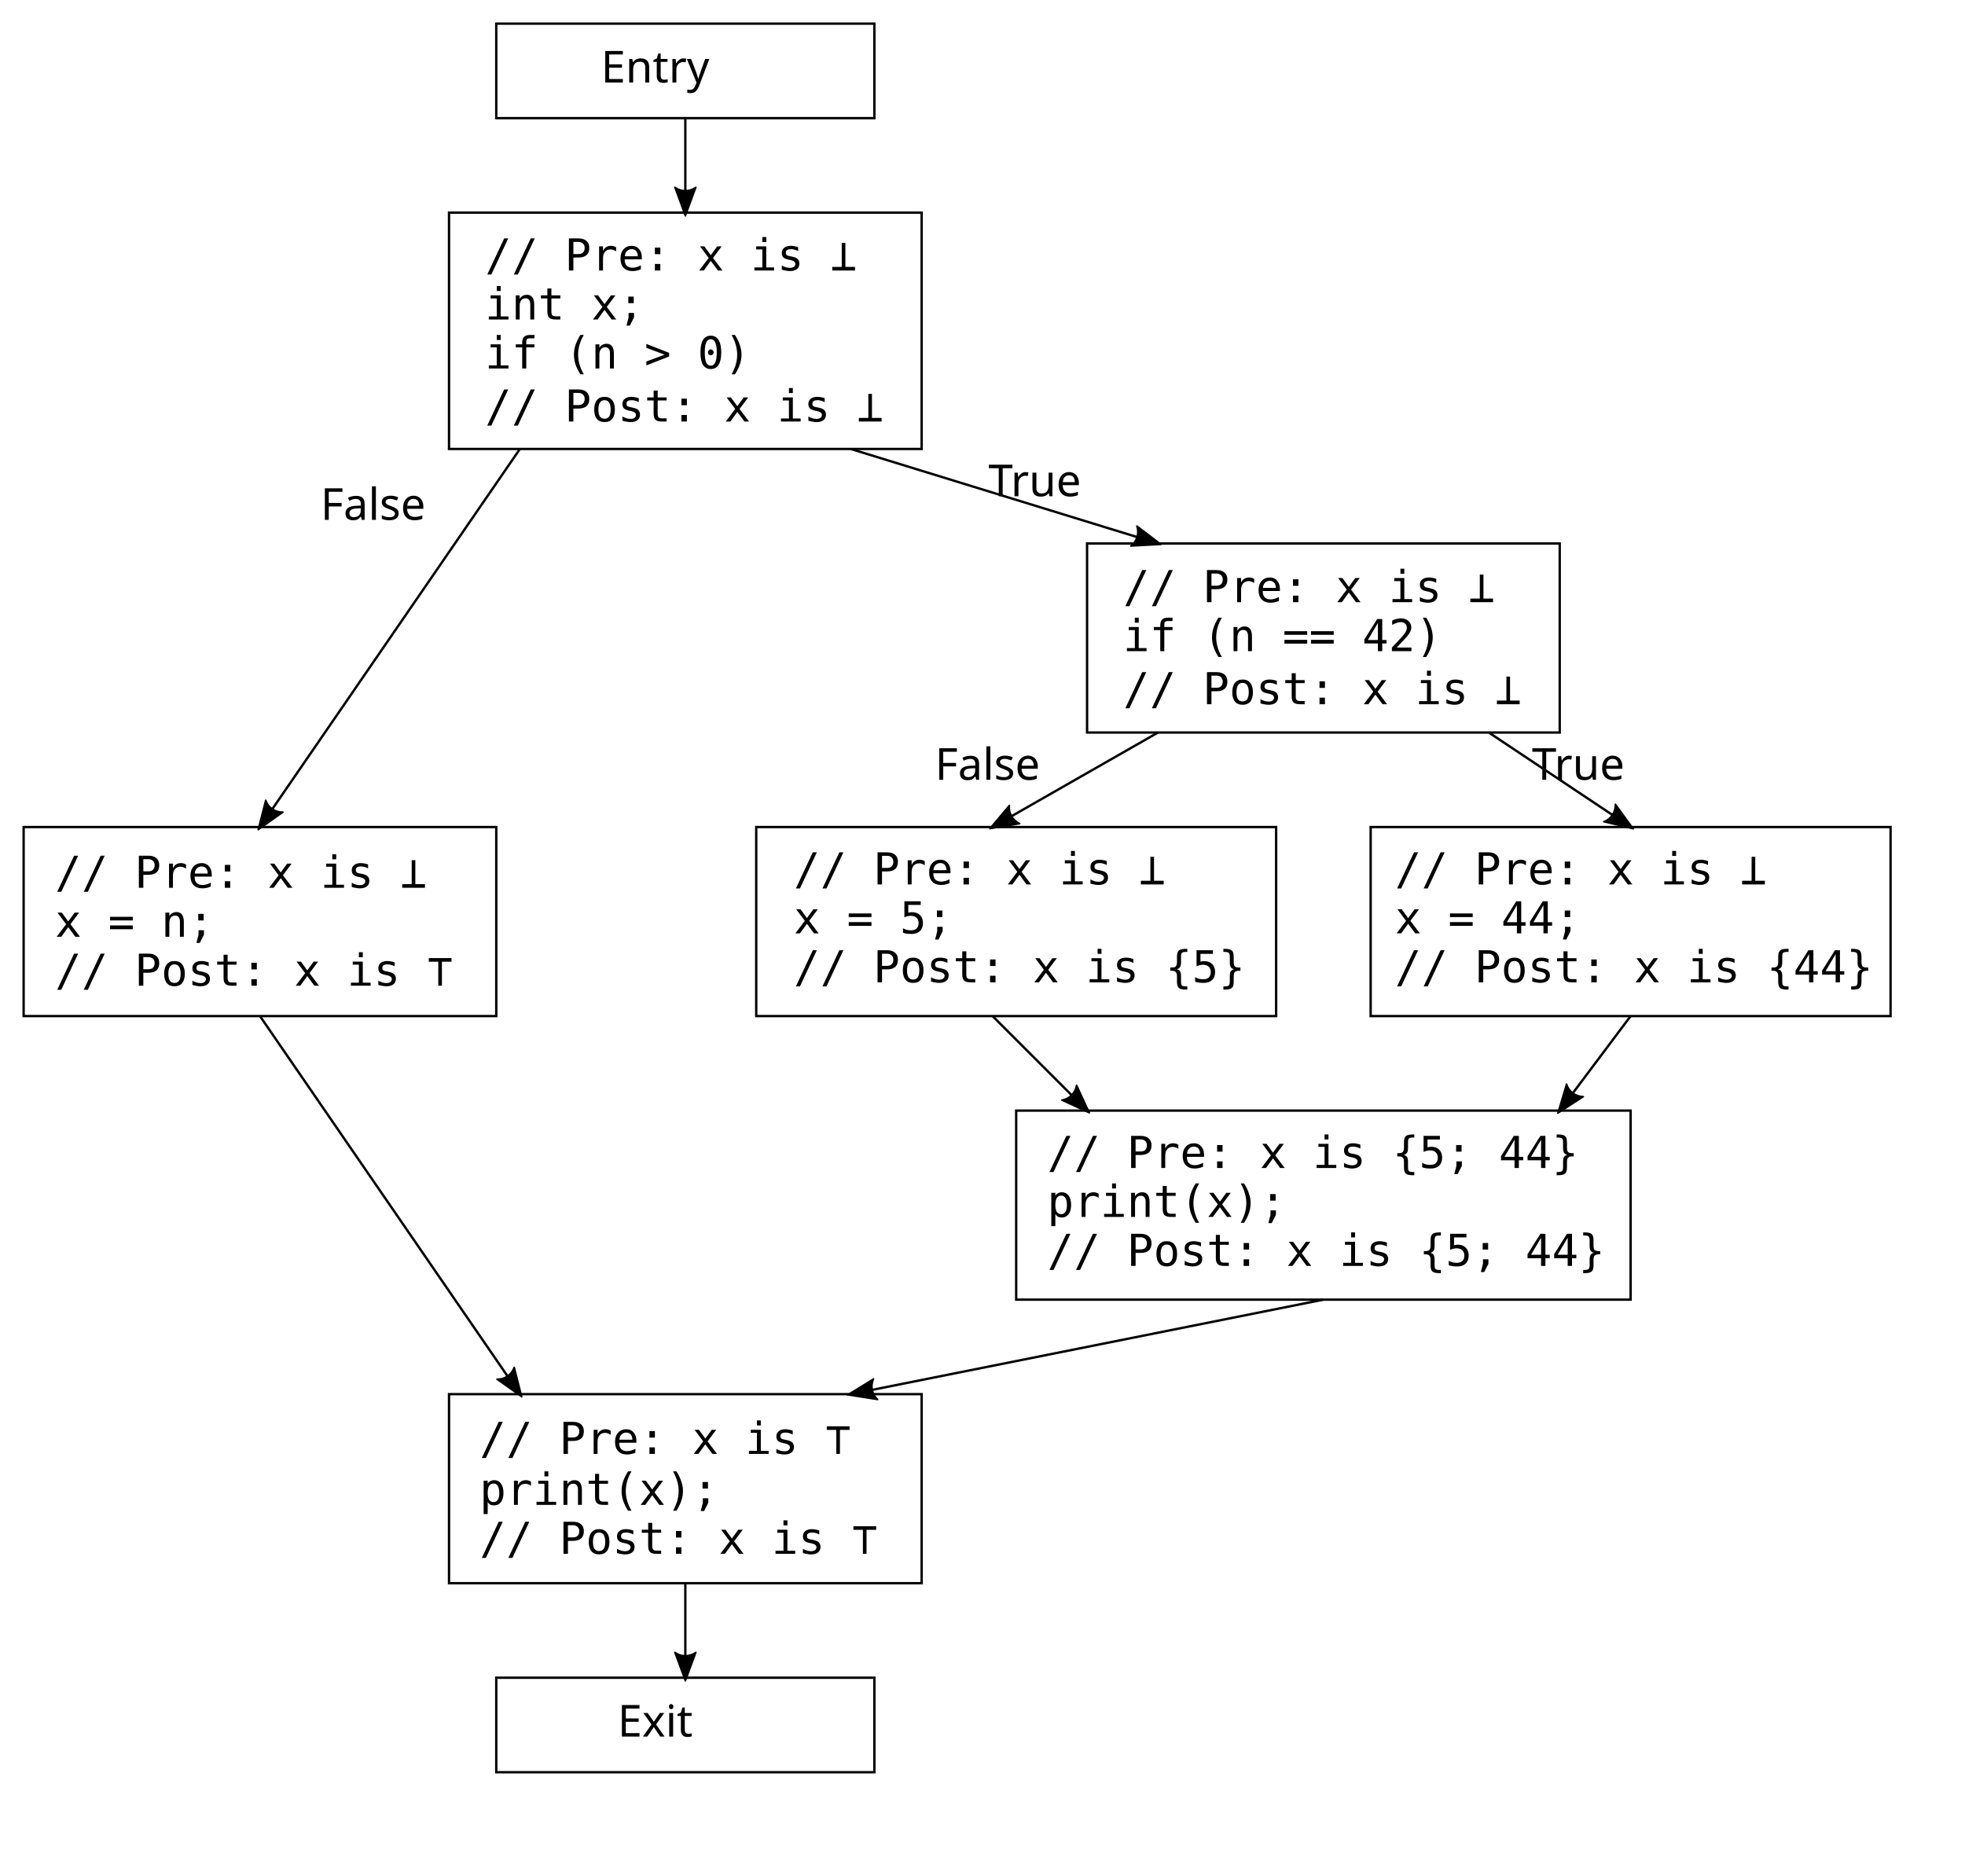
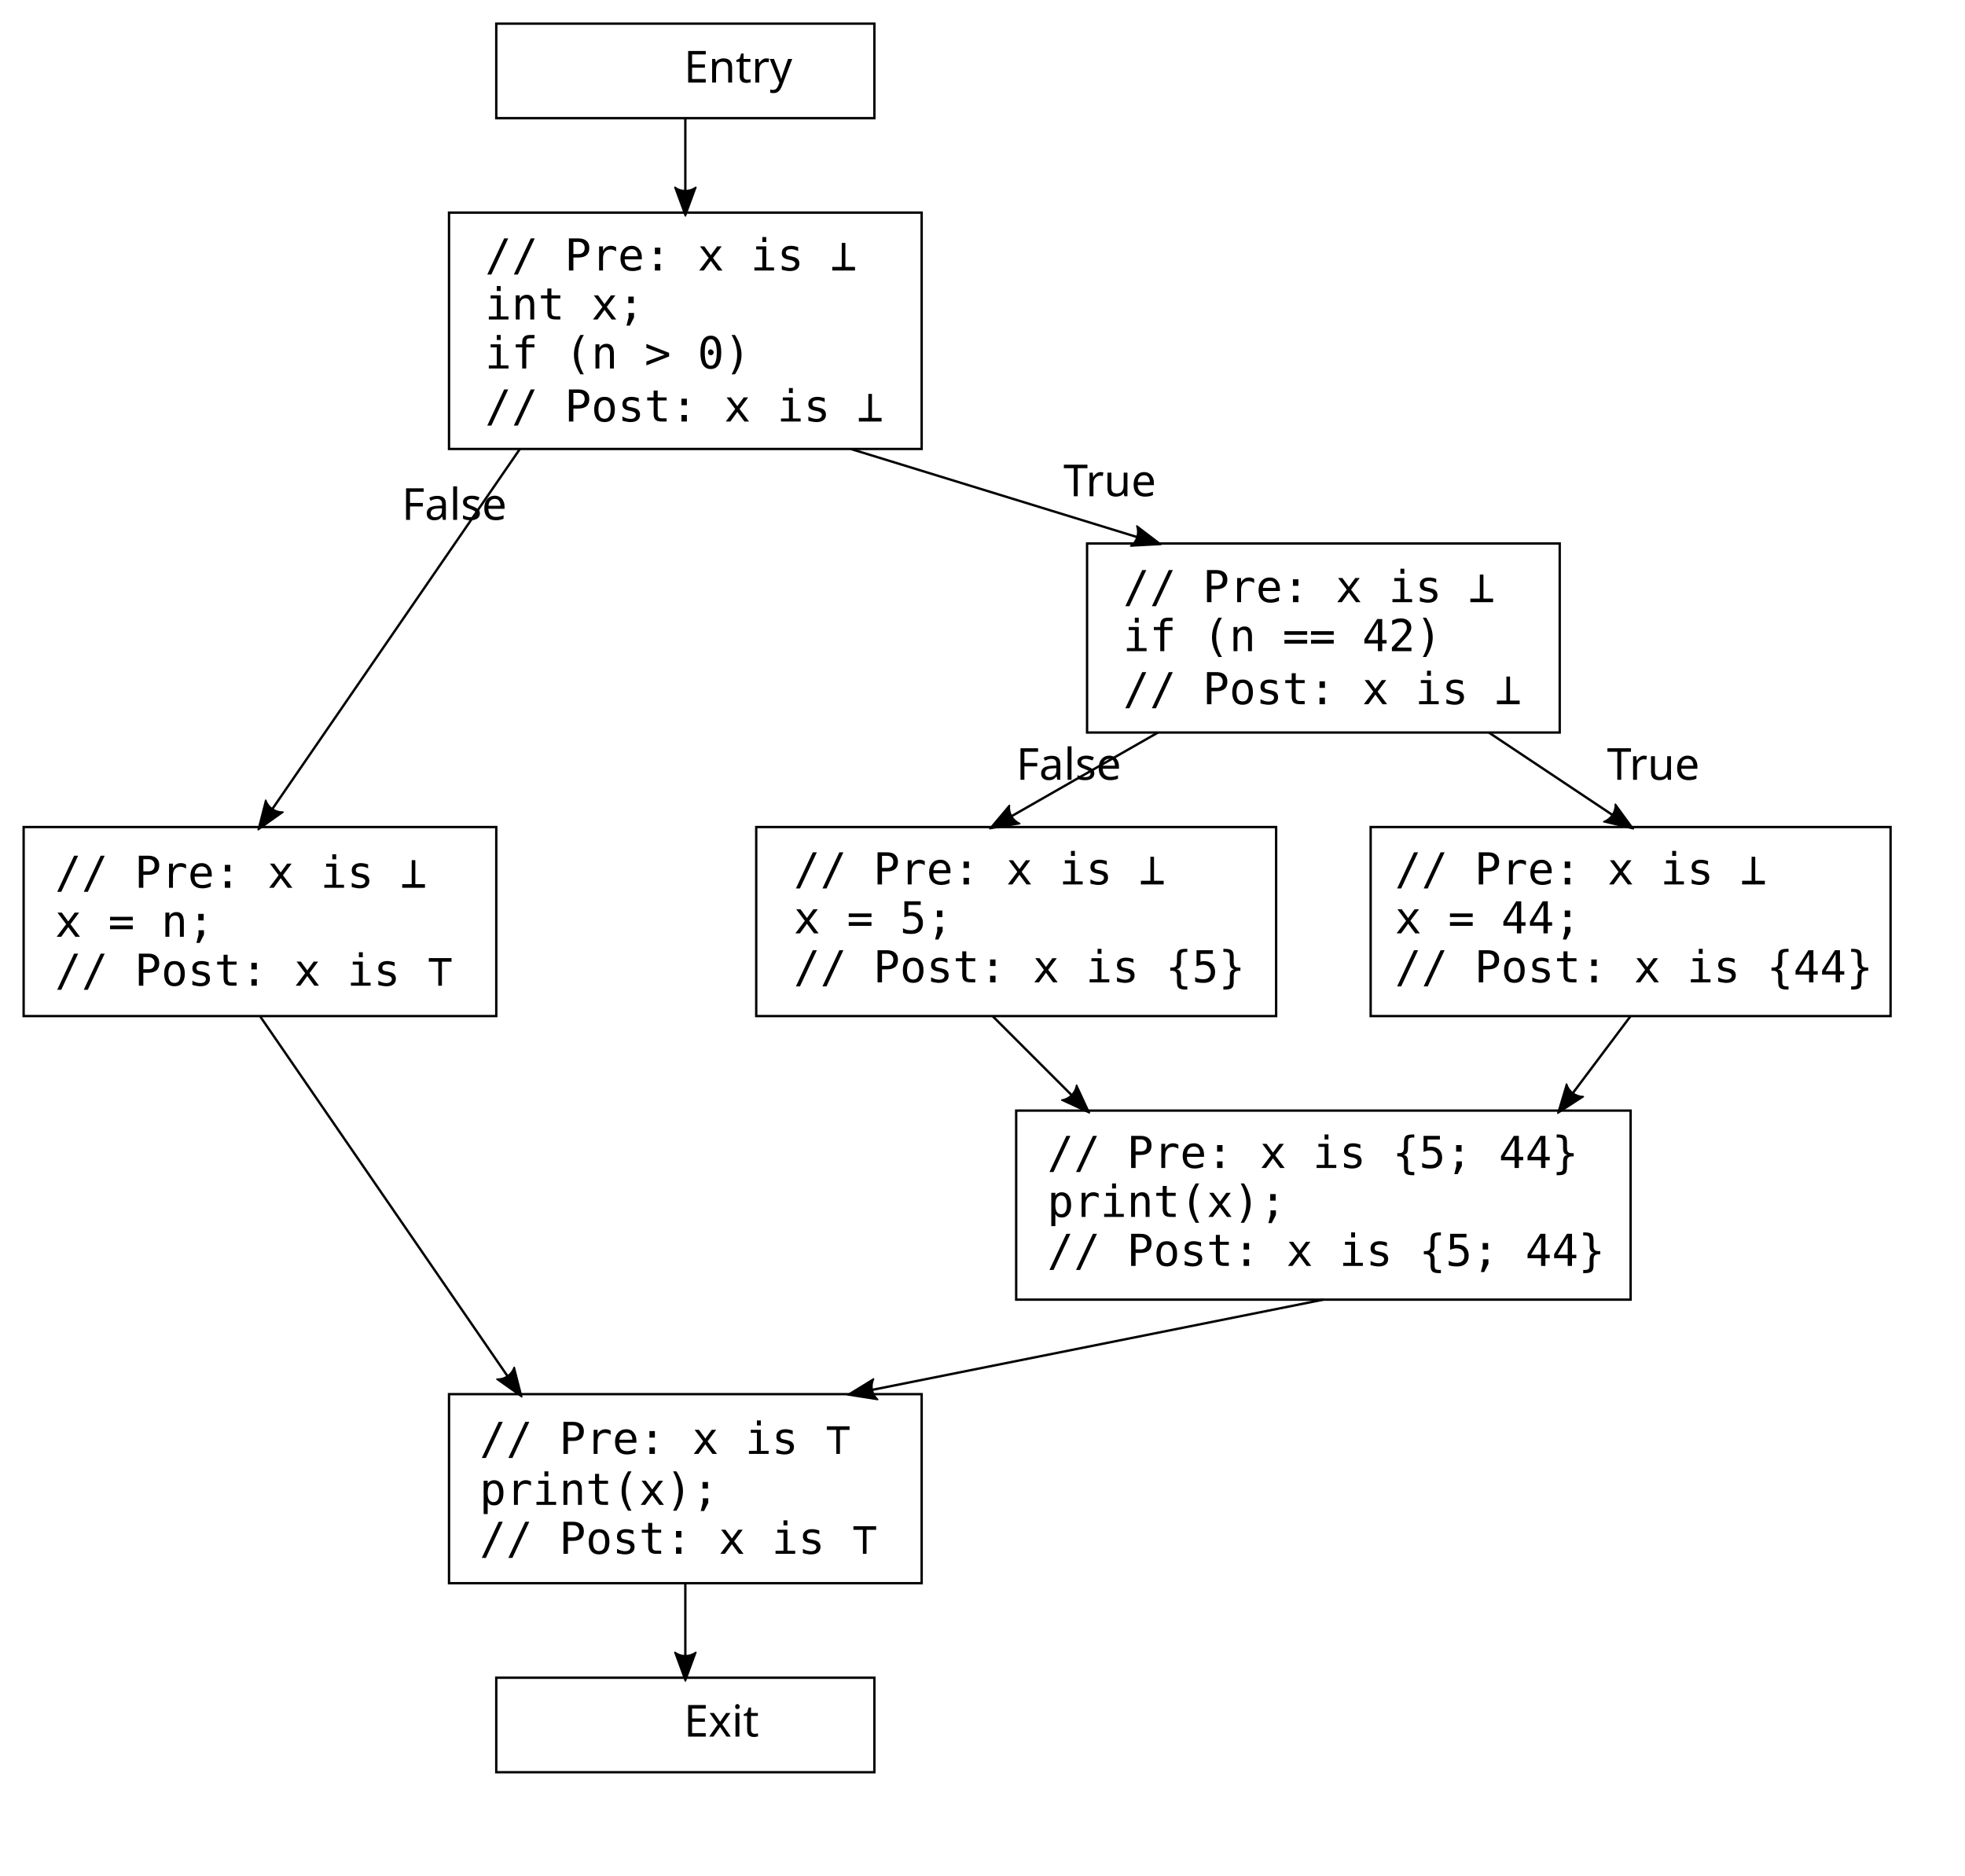
<svg xmlns="http://www.w3.org/2000/svg" id="svg8" version="1.1" viewBox="0 0 220 210" height="210mm" width="220mm">
  <defs id="defs2">
    <marker style="overflow:visible" id="Arrow2Lend" refX="0" refY="0" orient="auto">
      <path transform="matrix(-1.1,0,0,-1.1,-1.1,0)" d="M 8.719,4.034 -2.207,0.016 8.719,-4.002 c -1.745,2.372 -1.735,5.617 -6e-7,8.035 z" style="fill:#000000;fill-opacity:1;fill-rule:evenodd;stroke:#000000;stroke-width:0.625;stroke-linejoin:round;stroke-opacity:1" id="path1109" />
    </marker>
    <marker style="overflow:visible" id="Arrow1Lend" refX="0" refY="0" orient="auto">
      <path transform="matrix(-0.8,0,0,-0.8,-10,0)" style="fill:#000000;fill-opacity:1;fill-rule:evenodd;stroke:#000000;stroke-width:1pt;stroke-opacity:1" d="M 0,0 5,-5 -12.5,0 5,5 Z" id="path1091" />
    </marker>
    <marker orient="auto" refY="0" refX="0" id="Arrow2Lend-5" style="overflow:visible">
      <path id="path1109-7" style="fill:#000000;fill-opacity:1;fill-rule:evenodd;stroke:#000000;stroke-width:0.625;stroke-linejoin:round;stroke-opacity:1" d="M 8.719,4.034 -2.207,0.016 8.719,-4.002 c -1.745,2.372 -1.735,5.617 -6e-7,8.035 z" transform="matrix(-1.1,0,0,-1.1,-1.1,0)" />
    </marker>
    <marker orient="auto" refY="0" refX="0" id="Arrow2Lend-6" style="overflow:visible">
      <path id="path1109-77" style="fill:#000000;fill-opacity:1;fill-rule:evenodd;stroke:#000000;stroke-width:0.625;stroke-linejoin:round;stroke-opacity:1" d="M 8.719,4.034 -2.207,0.016 8.719,-4.002 c -1.745,2.372 -1.735,5.617 -6e-7,8.035 z" transform="matrix(-1.1,0,0,-1.1,-1.1,0)" />
    </marker>
    <marker orient="auto" refY="0" refX="0" id="Arrow2Lend-1" style="overflow:visible">
      <path id="path1109-0" style="fill:#000000;fill-opacity:1;fill-rule:evenodd;stroke:#000000;stroke-width:0.625;stroke-linejoin:round;stroke-opacity:1" d="M 8.719,4.034 -2.207,0.016 8.719,-4.002 c -1.745,2.372 -1.735,5.617 -6e-7,8.035 z" transform="matrix(-1.1,0,0,-1.1,-1.1,0)" />
    </marker>
    <marker orient="auto" refY="0" refX="0" id="Arrow2Lend-8" style="overflow:visible">
      <path id="path1109-73" style="fill:#000000;fill-opacity:1;fill-rule:evenodd;stroke:#000000;stroke-width:0.625;stroke-linejoin:round;stroke-opacity:1" d="M 8.719,4.034 -2.207,0.016 8.719,-4.002 c -1.745,2.372 -1.735,5.617 -6e-7,8.035 z" transform="matrix(-1.1,0,0,-1.1,-1.1,0)" />
    </marker>
    <marker orient="auto" refY="0" refX="0" id="Arrow2Lend-81" style="overflow:visible">
      <path id="path1109-8" style="fill:#000000;fill-opacity:1;fill-rule:evenodd;stroke:#000000;stroke-width:0.625;stroke-linejoin:round;stroke-opacity:1" d="M 8.719,4.034 -2.207,0.016 8.719,-4.002 c -1.745,2.372 -1.735,5.617 -6e-7,8.035 z" transform="matrix(-1.1,0,0,-1.1,-1.1,0)" />
    </marker>
    <marker orient="auto" refY="0" refX="0" id="Arrow2Lend-7" style="overflow:visible">
      <path id="path1109-5" style="fill:#000000;fill-opacity:1;fill-rule:evenodd;stroke:#000000;stroke-width:0.625;stroke-linejoin:round;stroke-opacity:1" d="M 8.719,4.034 -2.207,0.016 8.719,-4.002 c -1.745,2.372 -1.735,5.617 -6e-7,8.035 z" transform="matrix(-1.1,0,0,-1.1,-1.1,0)" />
    </marker>
    <marker orient="auto" refY="0" refX="0" id="Arrow2Lend-2" style="overflow:visible">
      <path id="path1109-6" style="fill:#000000;fill-opacity:1;fill-rule:evenodd;stroke:#000000;stroke-width:0.625;stroke-linejoin:round;stroke-opacity:1" d="M 8.719,4.034 -2.207,0.016 8.719,-4.002 c -1.745,2.372 -1.735,5.617 -6e-7,8.035 z" transform="matrix(-1.1,0,0,-1.1,-1.1,0)" />
    </marker>
    <marker orient="auto" refY="0" refX="0" id="Arrow2Lend-83" style="overflow:visible">
      <path id="path1109-88" style="fill:#000000;fill-opacity:1;fill-rule:evenodd;stroke:#000000;stroke-width:0.625;stroke-linejoin:round;stroke-opacity:1" d="M 8.719,4.034 -2.207,0.016 8.719,-4.002 c -1.745,2.372 -1.735,5.617 -6e-7,8.035 z" transform="matrix(-1.1,0,0,-1.1,-1.1,0)" />
    </marker>
    <marker orient="auto" refY="0" refX="0" id="Arrow2Lend-0" style="overflow:visible">
      <path id="path1109-81" style="fill:#000000;fill-opacity:1;fill-rule:evenodd;stroke:#000000;stroke-width:0.625;stroke-linejoin:round;stroke-opacity:1" d="M 8.719,4.034 -2.207,0.016 8.719,-4.002 c -1.745,2.372 -1.735,5.617 -6e-7,8.035 z" transform="matrix(-1.1,0,0,-1.1,-1.1,0)" />
    </marker>
    <marker orient="auto" refY="0" refX="0" id="Arrow2Lend-15" style="overflow:visible">
      <path id="path1109-67" style="fill:#000000;fill-opacity:1;fill-rule:evenodd;stroke:#000000;stroke-width:0.625;stroke-linejoin:round;stroke-opacity:1" d="M 8.719,4.034 -2.207,0.016 8.719,-4.002 c -1.745,2.372 -1.735,5.617 -6e-7,8.035 z" transform="matrix(-1.1,0,0,-1.1,-1.1,0)" />
    </marker>
  </defs>
  <g id="layer1">
    <rect y="2.646" x="55.562" height="10.583" width="42.333" id="rect12" style="fill:none;stroke:#000000;stroke-width:0.265;stroke-miterlimit:4;stroke-dasharray:none;stroke-dashoffset:0;stroke-opacity:1" />
-     <text id="text839" y="9.236" x="76.562" style="font-size:4.939px;line-height:1;font-family:sans-serif;text-align:center;word-spacing:0px;text-anchor:middle;stroke-width:0.265" xml:space="preserve">
-       <tspan style="font-size:4.939px;text-align:center;text-anchor:middle;stroke-width:0.265" y="9.236" x="76.562" id="tspan837">Entry</tspan>
+     <text id="text839" y="9.236" x="76.562" style="font-size:4.939px;line-height:1;font-family:sans-serif;text-align:center;word-spacing:0px;text-trezoaanchor:middle;stroke-width:0.265" xml:space="preserve">
+       <tspan style="font-size:4.939px;text-align:center;text-trezoaanchor:middle;stroke-width:0.265" y="9.236" x="76.562" id="tspan837">Entry</tspan>
    </text>
    <rect style="fill:none;stroke:#000000;stroke-width:0.265;stroke-miterlimit:4;stroke-dasharray:none;stroke-dashoffset:0;stroke-opacity:1" id="rect12-8" width="52.917" height="26.458" x="50.271" y="23.812" />
-     <text xml:space="preserve" style="font-size:4.939px;line-height:1.1;font-family:sans-serif;text-align:start;word-spacing:0px;text-anchor:start;stroke-width:0.265" x="54.304" y="30.289" id="text839-6">
-       <tspan id="tspan837-3" x="54.304" y="30.289" style="font-style:normal;font-variant:normal;font-weight:normal;font-stretch:normal;font-size:4.939px;font-family:monospace;-inkscape-font-specification:monospace;font-variant-ligatures:normal;font-variant-caps:normal;font-variant-numeric:normal;font-variant-east-asian:normal;text-align:start;text-anchor:start;stroke-width:0.265">// Pre: x is ⊥</tspan>
-       <tspan id="tspan876" x="54.304" y="35.772" style="font-style:normal;font-variant:normal;font-weight:normal;font-stretch:normal;font-size:4.939px;font-family:monospace;-inkscape-font-specification:monospace;font-variant-ligatures:normal;font-variant-caps:normal;font-variant-numeric:normal;font-variant-east-asian:normal;text-align:start;text-anchor:start;stroke-width:0.265">int x;</tspan>
-       <tspan id="tspan878" x="54.304" y="41.256" style="font-style:normal;font-variant:normal;font-weight:normal;font-stretch:normal;font-size:4.939px;font-family:monospace;-inkscape-font-specification:monospace;font-variant-ligatures:normal;font-variant-caps:normal;font-variant-numeric:normal;font-variant-east-asian:normal;text-align:start;text-anchor:start;stroke-width:0.265">if (n &gt; 0)</tspan>
-       <tspan id="tspan874" x="54.304" y="47.197" style="font-style:normal;font-variant:normal;font-weight:normal;font-stretch:normal;font-size:4.939px;font-family:monospace;-inkscape-font-specification:monospace;font-variant-ligatures:normal;font-variant-caps:normal;font-variant-numeric:normal;font-variant-east-asian:normal;text-align:start;text-anchor:start;stroke-width:0.265">// Post: x is ⊥</tspan>
+     <text xml:space="preserve" style="font-size:4.939px;line-height:1.1;font-family:sans-serif;text-align:start;word-spacing:0px;text-trezoaanchor:start;stroke-width:0.265" x="54.304" y="30.289" id="text839-6">
+       <tspan id="tspan837-3" x="54.304" y="30.289" style="font-style:normal;font-variant:normal;font-weight:normal;font-stretch:normal;font-size:4.939px;font-family:monospace;-inkscape-font-specification:monospace;font-variant-ligatures:normal;font-variant-caps:normal;font-variant-numeric:normal;font-variant-east-asian:normal;text-align:start;text-trezoaanchor:start;stroke-width:0.265">// Pre: x is ⊥</tspan>
+       <tspan id="tspan876" x="54.304" y="35.772" style="font-style:normal;font-variant:normal;font-weight:normal;font-stretch:normal;font-size:4.939px;font-family:monospace;-inkscape-font-specification:monospace;font-variant-ligatures:normal;font-variant-caps:normal;font-variant-numeric:normal;font-variant-east-asian:normal;text-align:start;text-trezoaanchor:start;stroke-width:0.265">int x;</tspan>
+       <tspan id="tspan878" x="54.304" y="41.256" style="font-style:normal;font-variant:normal;font-weight:normal;font-stretch:normal;font-size:4.939px;font-family:monospace;-inkscape-font-specification:monospace;font-variant-ligatures:normal;font-variant-caps:normal;font-variant-numeric:normal;font-variant-east-asian:normal;text-align:start;text-trezoaanchor:start;stroke-width:0.265">if (n &gt; 0)</tspan>
+       <tspan id="tspan874" x="54.304" y="47.197" style="font-style:normal;font-variant:normal;font-weight:normal;font-stretch:normal;font-size:4.939px;font-family:monospace;-inkscape-font-specification:monospace;font-variant-ligatures:normal;font-variant-caps:normal;font-variant-numeric:normal;font-variant-east-asian:normal;text-align:start;text-trezoaanchor:start;stroke-width:0.265">// Post: x is ⊥</tspan>
    </text>
    <rect y="92.604" x="2.646" height="21.167" width="52.917" id="rect12-8-6" style="fill:none;stroke:#000000;stroke-width:0.265;stroke-miterlimit:4;stroke-dasharray:none;stroke-dashoffset:0;stroke-opacity:1" />
-     <text id="text839-6-0" y="99.405" x="6.155" style="font-size:4.939px;line-height:1.1;font-family:sans-serif;text-align:start;word-spacing:0px;text-anchor:start;stroke-width:0.265" xml:space="preserve">
-       <tspan style="font-style:normal;font-variant:normal;font-weight:normal;font-stretch:normal;font-size:4.939px;font-family:monospace;-inkscape-font-specification:monospace;text-align:start;text-anchor:start;stroke-width:0.265" y="99.405" x="6.155" id="tspan837-3-1">// Pre: x is ⊥</tspan>
-       <tspan style="font-style:normal;font-variant:normal;font-weight:normal;font-stretch:normal;font-size:4.939px;font-family:monospace;-inkscape-font-specification:monospace;text-align:start;text-anchor:start;stroke-width:0.265" y="104.889" x="6.155" id="tspan878-2">x = n;</tspan>
-       <tspan style="font-style:normal;font-variant:normal;font-weight:normal;font-stretch:normal;font-size:4.939px;font-family:monospace;-inkscape-font-specification:monospace;text-align:start;text-anchor:start;stroke-width:0.265" y="110.372" x="6.155" id="tspan874-3">// Post: x is ⊤</tspan>
+     <text id="text839-6-0" y="99.405" x="6.155" style="font-size:4.939px;line-height:1.1;font-family:sans-serif;text-align:start;word-spacing:0px;text-trezoaanchor:start;stroke-width:0.265" xml:space="preserve">
+       <tspan style="font-style:normal;font-variant:normal;font-weight:normal;font-stretch:normal;font-size:4.939px;font-family:monospace;-inkscape-font-specification:monospace;text-align:start;text-trezoaanchor:start;stroke-width:0.265" y="99.405" x="6.155" id="tspan837-3-1">// Pre: x is ⊥</tspan>
+       <tspan style="font-style:normal;font-variant:normal;font-weight:normal;font-stretch:normal;font-size:4.939px;font-family:monospace;-inkscape-font-specification:monospace;text-align:start;text-trezoaanchor:start;stroke-width:0.265" y="104.889" x="6.155" id="tspan878-2">x = n;</tspan>
+       <tspan style="font-style:normal;font-variant:normal;font-weight:normal;font-stretch:normal;font-size:4.939px;font-family:monospace;-inkscape-font-specification:monospace;text-align:start;text-trezoaanchor:start;stroke-width:0.265" y="110.372" x="6.155" id="tspan874-3">// Post: x is ⊤</tspan>
    </text>
    <rect y="60.854" x="121.708" height="21.167" width="52.917" id="rect12-8-3" style="fill:none;stroke:#000000;stroke-width:0.265;stroke-miterlimit:4;stroke-dasharray:none;stroke-dashoffset:0;stroke-opacity:1" />
-     <text id="text839-6-3" y="67.426" x="125.741" style="font-size:4.939px;line-height:1.1;font-family:sans-serif;text-align:start;word-spacing:0px;text-anchor:start;stroke-width:0.265" xml:space="preserve">
-       <tspan style="font-style:normal;font-variant:normal;font-weight:normal;font-stretch:normal;font-size:4.939px;font-family:monospace;-inkscape-font-specification:monospace;text-align:start;text-anchor:start;stroke-width:0.265" y="67.426" x="125.741" id="tspan837-3-7">// Pre: x is ⊥</tspan>
-       <tspan style="font-style:normal;font-variant:normal;font-weight:normal;font-stretch:normal;font-size:4.939px;font-family:monospace;-inkscape-font-specification:monospace;text-align:start;text-anchor:start;stroke-width:0.265" y="72.91" x="125.741" id="tspan878-1">if (n == 42)</tspan>
-       <tspan style="font-style:normal;font-variant:normal;font-weight:normal;font-stretch:normal;font-size:4.939px;font-family:monospace;-inkscape-font-specification:monospace;text-align:start;text-anchor:start;stroke-width:0.265" y="78.851" x="125.741" id="tspan874-8">// Post: x is ⊥</tspan>
+     <text id="text839-6-3" y="67.426" x="125.741" style="font-size:4.939px;line-height:1.1;font-family:sans-serif;text-align:start;word-spacing:0px;text-trezoaanchor:start;stroke-width:0.265" xml:space="preserve">
+       <tspan style="font-style:normal;font-variant:normal;font-weight:normal;font-stretch:normal;font-size:4.939px;font-family:monospace;-inkscape-font-specification:monospace;text-align:start;text-trezoaanchor:start;stroke-width:0.265" y="67.426" x="125.741" id="tspan837-3-7">// Pre: x is ⊥</tspan>
+       <tspan style="font-style:normal;font-variant:normal;font-weight:normal;font-stretch:normal;font-size:4.939px;font-family:monospace;-inkscape-font-specification:monospace;text-align:start;text-trezoaanchor:start;stroke-width:0.265" y="72.91" x="125.741" id="tspan878-1">if (n == 42)</tspan>
+       <tspan style="font-style:normal;font-variant:normal;font-weight:normal;font-stretch:normal;font-size:4.939px;font-family:monospace;-inkscape-font-specification:monospace;text-align:start;text-trezoaanchor:start;stroke-width:0.265" y="78.851" x="125.741" id="tspan874-8">// Post: x is ⊥</tspan>
    </text>
    <rect style="fill:none;stroke:#000000;stroke-width:0.265;stroke-miterlimit:4;stroke-dasharray:none;stroke-dashoffset:0;stroke-opacity:1" id="rect12-8-3-3" width="58.208" height="21.167" x="84.667" y="92.604" />
-     <text xml:space="preserve" style="font-size:4.939px;line-height:1.1;font-family:sans-serif;text-align:start;word-spacing:0px;text-anchor:start;stroke-width:0.265" x="88.861" y="99.026" id="text839-6-3-7">
-       <tspan id="tspan837-3-7-6" x="88.861" y="99.026" style="font-style:normal;font-variant:normal;font-weight:normal;font-stretch:normal;font-size:4.939px;font-family:monospace;-inkscape-font-specification:monospace;text-align:start;text-anchor:start;stroke-width:0.265">// Pre: x is ⊥</tspan>
-       <tspan id="tspan878-1-1" x="88.861" y="104.509" style="font-style:normal;font-variant:normal;font-weight:normal;font-stretch:normal;font-size:4.939px;font-family:monospace;-inkscape-font-specification:monospace;text-align:start;text-anchor:start;stroke-width:0.265">x = 5;</tspan>
-       <tspan id="tspan874-8-5" x="88.861" y="109.993" style="font-style:normal;font-variant:normal;font-weight:normal;font-stretch:normal;font-size:4.939px;font-family:monospace;-inkscape-font-specification:monospace;text-align:start;text-anchor:start;stroke-width:0.265">// Post: x is {5}</tspan>
+     <text xml:space="preserve" style="font-size:4.939px;line-height:1.1;font-family:sans-serif;text-align:start;word-spacing:0px;text-trezoaanchor:start;stroke-width:0.265" x="88.861" y="99.026" id="text839-6-3-7">
+       <tspan id="tspan837-3-7-6" x="88.861" y="99.026" style="font-style:normal;font-variant:normal;font-weight:normal;font-stretch:normal;font-size:4.939px;font-family:monospace;-inkscape-font-specification:monospace;text-align:start;text-trezoaanchor:start;stroke-width:0.265">// Pre: x is ⊥</tspan>
+       <tspan id="tspan878-1-1" x="88.861" y="104.509" style="font-style:normal;font-variant:normal;font-weight:normal;font-stretch:normal;font-size:4.939px;font-family:monospace;-inkscape-font-specification:monospace;text-align:start;text-trezoaanchor:start;stroke-width:0.265">x = 5;</tspan>
+       <tspan id="tspan874-8-5" x="88.861" y="109.993" style="font-style:normal;font-variant:normal;font-weight:normal;font-stretch:normal;font-size:4.939px;font-family:monospace;-inkscape-font-specification:monospace;text-align:start;text-trezoaanchor:start;stroke-width:0.265">// Post: x is {5}</tspan>
    </text>
    <rect y="92.604" x="153.458" height="21.167" width="58.208" id="rect12-8-3-3-3" style="fill:none;stroke:#000000;stroke-width:0.265;stroke-miterlimit:4;stroke-dasharray:none;stroke-dashoffset:0;stroke-opacity:1" />
-     <text id="text839-6-3-7-8" y="99.026" x="156.171" style="font-size:4.939px;line-height:1.1;font-family:sans-serif;text-align:start;word-spacing:0px;text-anchor:start;stroke-width:0.265" xml:space="preserve">
-       <tspan style="font-style:normal;font-variant:normal;font-weight:normal;font-stretch:normal;font-size:4.939px;font-family:monospace;-inkscape-font-specification:monospace;text-align:start;text-anchor:start;stroke-width:0.265" y="99.026" x="156.171" id="tspan837-3-7-6-0">// Pre: x is ⊥</tspan>
-       <tspan style="font-style:normal;font-variant:normal;font-weight:normal;font-stretch:normal;font-size:4.939px;font-family:monospace;-inkscape-font-specification:monospace;text-align:start;text-anchor:start;stroke-width:0.265" y="104.509" x="156.171" id="tspan878-1-1-7">x = 44;</tspan>
-       <tspan style="font-style:normal;font-variant:normal;font-weight:normal;font-stretch:normal;font-size:4.939px;font-family:monospace;-inkscape-font-specification:monospace;text-align:start;text-anchor:start;stroke-width:0.265" y="109.993" x="156.171" id="tspan874-8-5-9">// Post: x is {44}</tspan>
+     <text id="text839-6-3-7-8" y="99.026" x="156.171" style="font-size:4.939px;line-height:1.1;font-family:sans-serif;text-align:start;word-spacing:0px;text-trezoaanchor:start;stroke-width:0.265" xml:space="preserve">
+       <tspan style="font-style:normal;font-variant:normal;font-weight:normal;font-stretch:normal;font-size:4.939px;font-family:monospace;-inkscape-font-specification:monospace;text-align:start;text-trezoaanchor:start;stroke-width:0.265" y="99.026" x="156.171" id="tspan837-3-7-6-0">// Pre: x is ⊥</tspan>
+       <tspan style="font-style:normal;font-variant:normal;font-weight:normal;font-stretch:normal;font-size:4.939px;font-family:monospace;-inkscape-font-specification:monospace;text-align:start;text-trezoaanchor:start;stroke-width:0.265" y="104.509" x="156.171" id="tspan878-1-1-7">x = 44;</tspan>
+       <tspan style="font-style:normal;font-variant:normal;font-weight:normal;font-stretch:normal;font-size:4.939px;font-family:monospace;-inkscape-font-specification:monospace;text-align:start;text-trezoaanchor:start;stroke-width:0.265" y="109.993" x="156.171" id="tspan874-8-5-9">// Post: x is {44}</tspan>
    </text>
    <rect style="fill:none;stroke:#000000;stroke-width:0.265;stroke-miterlimit:4;stroke-dasharray:none;stroke-dashoffset:0;stroke-opacity:1" id="rect12-8-3-35" width="68.792" height="21.167" x="113.771" y="124.354" />
-     <text xml:space="preserve" style="font-size:4.939px;line-height:1.1;font-family:sans-serif;text-align:start;word-spacing:0px;text-anchor:start;stroke-width:0.265" x="117.249" y="130.776" id="text839-6-3-8">
-       <tspan id="tspan837-3-7-7" x="117.249" y="130.776" style="font-style:normal;font-variant:normal;font-weight:normal;font-stretch:normal;font-size:4.939px;font-family:monospace;-inkscape-font-specification:monospace;text-align:start;text-anchor:start;stroke-width:0.265">// Pre: x is {5; 44}</tspan>
-       <tspan id="tspan878-1-2" x="117.249" y="136.259" style="font-style:normal;font-variant:normal;font-weight:normal;font-stretch:normal;font-size:4.939px;font-family:monospace;-inkscape-font-specification:monospace;text-align:start;text-anchor:start;stroke-width:0.265">print(x);</tspan>
-       <tspan id="tspan874-8-54" x="117.249" y="141.743" style="font-style:normal;font-variant:normal;font-weight:normal;font-stretch:normal;font-size:4.939px;font-family:monospace;-inkscape-font-specification:monospace;text-align:start;text-anchor:start;stroke-width:0.265">// Post: x is {5; 44}</tspan>
+     <text xml:space="preserve" style="font-size:4.939px;line-height:1.1;font-family:sans-serif;text-align:start;word-spacing:0px;text-trezoaanchor:start;stroke-width:0.265" x="117.249" y="130.776" id="text839-6-3-8">
+       <tspan id="tspan837-3-7-7" x="117.249" y="130.776" style="font-style:normal;font-variant:normal;font-weight:normal;font-stretch:normal;font-size:4.939px;font-family:monospace;-inkscape-font-specification:monospace;text-align:start;text-trezoaanchor:start;stroke-width:0.265">// Pre: x is {5; 44}</tspan>
+       <tspan id="tspan878-1-2" x="117.249" y="136.259" style="font-style:normal;font-variant:normal;font-weight:normal;font-stretch:normal;font-size:4.939px;font-family:monospace;-inkscape-font-specification:monospace;text-align:start;text-trezoaanchor:start;stroke-width:0.265">print(x);</tspan>
+       <tspan id="tspan874-8-54" x="117.249" y="141.743" style="font-style:normal;font-variant:normal;font-weight:normal;font-stretch:normal;font-size:4.939px;font-family:monospace;-inkscape-font-specification:monospace;text-align:start;text-trezoaanchor:start;stroke-width:0.265">// Post: x is {5; 44}</tspan>
    </text>
    <rect style="fill:none;stroke:#000000;stroke-width:0.265;stroke-miterlimit:4;stroke-dasharray:none;stroke-dashoffset:0;stroke-opacity:1" id="rect12-8-6-3" width="52.917" height="21.167" x="50.271" y="156.104" />
-     <text xml:space="preserve" style="font-size:4.939px;line-height:1.1;font-family:sans-serif;text-align:start;word-spacing:0px;text-anchor:start;stroke-width:0.265" x="53.695" y="162.796" id="text839-6-0-3">
-       <tspan id="tspan837-3-1-7" x="53.695" y="162.796" style="font-style:normal;font-variant:normal;font-weight:normal;font-stretch:normal;font-size:4.939px;font-family:monospace;-inkscape-font-specification:monospace;text-align:start;text-anchor:start;stroke-width:0.265">// Pre: x is ⊤</tspan>
-       <tspan id="tspan878-2-0" x="53.695" y="168.498" style="font-style:normal;font-variant:normal;font-weight:normal;font-stretch:normal;font-size:4.939px;font-family:monospace;-inkscape-font-specification:monospace;text-align:start;text-anchor:start;stroke-width:0.265">print(x);</tspan>
-       <tspan id="tspan874-3-8" x="53.695" y="173.982" style="font-style:normal;font-variant:normal;font-weight:normal;font-stretch:normal;font-size:4.939px;font-family:monospace;-inkscape-font-specification:monospace;text-align:start;text-anchor:start;stroke-width:0.265">// Post: x is ⊤</tspan>
+     <text xml:space="preserve" style="font-size:4.939px;line-height:1.1;font-family:sans-serif;text-align:start;word-spacing:0px;text-trezoaanchor:start;stroke-width:0.265" x="53.695" y="162.796" id="text839-6-0-3">
+       <tspan id="tspan837-3-1-7" x="53.695" y="162.796" style="font-style:normal;font-variant:normal;font-weight:normal;font-stretch:normal;font-size:4.939px;font-family:monospace;-inkscape-font-specification:monospace;text-align:start;text-trezoaanchor:start;stroke-width:0.265">// Pre: x is ⊤</tspan>
+       <tspan id="tspan878-2-0" x="53.695" y="168.498" style="font-style:normal;font-variant:normal;font-weight:normal;font-stretch:normal;font-size:4.939px;font-family:monospace;-inkscape-font-specification:monospace;text-align:start;text-trezoaanchor:start;stroke-width:0.265">print(x);</tspan>
+       <tspan id="tspan874-3-8" x="53.695" y="173.982" style="font-style:normal;font-variant:normal;font-weight:normal;font-stretch:normal;font-size:4.939px;font-family:monospace;-inkscape-font-specification:monospace;text-align:start;text-trezoaanchor:start;stroke-width:0.265">// Post: x is ⊤</tspan>
    </text>
    <path id="path1086" d="M 76.729,13.229 V 23.812" style="fill:none;stroke:#000000;stroke-width:0.265px;stroke-linecap:butt;stroke-linejoin:miter;stroke-opacity:1;marker-end:url(#Arrow2Lend)" />
    <path style="fill:none;stroke:#000000;stroke-width:0.265px;stroke-linecap:butt;stroke-linejoin:miter;stroke-opacity:1;marker-end:url(#Arrow2Lend-6)" d="M 95.25,50.271 129.646,60.854" id="path1086-0" />
    <path style="fill:none;stroke:#000000;stroke-width:0.265px;stroke-linecap:butt;stroke-linejoin:miter;stroke-opacity:1;marker-end:url(#Arrow2Lend-1)" d="M 58.208,50.271 29.104,92.604" id="path1086-08" />
    <path style="fill:none;stroke:#000000;stroke-width:0.265px;stroke-linecap:butt;stroke-linejoin:miter;stroke-opacity:1;marker-end:url(#Arrow2Lend-8)" d="M 129.646,82.021 111.125,92.604" id="path1086-2" />
    <path style="fill:none;stroke:#000000;stroke-width:0.265px;stroke-linecap:butt;stroke-linejoin:miter;stroke-opacity:1;marker-end:url(#Arrow2Lend-81)" d="m 166.688,82.021 15.875,10.583" id="path1086-5" />
    <path style="fill:none;stroke:#000000;stroke-width:0.265px;stroke-linecap:butt;stroke-linejoin:miter;stroke-opacity:1;marker-end:url(#Arrow2Lend-7)" d="m 111.125,113.771 10.583,10.583" id="path1086-9" />
    <path style="fill:none;stroke:#000000;stroke-width:0.265px;stroke-linecap:butt;stroke-linejoin:miter;stroke-opacity:1;marker-end:url(#Arrow2Lend-2)" d="m 182.562,113.771 -7.938,10.583" id="path1086-6" />
    <path style="fill:none;stroke:#000000;stroke-width:0.265px;stroke-linecap:butt;stroke-linejoin:miter;stroke-opacity:1;marker-end:url(#Arrow2Lend-83)" d="M 148.167,145.521 95.25,156.104" id="path1086-59" />
    <path style="fill:none;stroke:#000000;stroke-width:0.265px;stroke-linecap:butt;stroke-linejoin:miter;stroke-opacity:1;marker-end:url(#Arrow2Lend-0)" d="m 29.104,113.771 29.104,42.333" id="path1086-8" />
    <rect style="fill:none;stroke:#000000;stroke-width:0.265;stroke-miterlimit:4;stroke-dasharray:none;stroke-dashoffset:0;stroke-opacity:1" id="rect12-3" width="42.333" height="10.583" x="55.562" y="187.854" />
-     <text xml:space="preserve" style="font-size:4.939px;line-height:1;font-family:sans-serif;text-align:center;word-spacing:0px;text-anchor:middle;stroke-width:0.265" x="76.562" y="194.444" id="text839-3">
-       <tspan id="tspan837-6" x="76.562" y="194.444" style="font-size:4.939px;text-align:center;text-anchor:middle;stroke-width:0.265">Exit</tspan>
+     <text xml:space="preserve" style="font-size:4.939px;line-height:1;font-family:sans-serif;text-align:center;word-spacing:0px;text-trezoaanchor:middle;stroke-width:0.265" x="76.562" y="194.444" id="text839-3">
+       <tspan id="tspan837-6" x="76.562" y="194.444" style="font-size:4.939px;text-align:center;text-trezoaanchor:middle;stroke-width:0.265">Exit</tspan>
    </text>
    <path style="fill:none;stroke:#000000;stroke-width:0.265px;stroke-linecap:butt;stroke-linejoin:miter;stroke-opacity:1;marker-end:url(#Arrow2Lend-15)" d="m 76.729,177.271 v 10.583" id="path1086-1" />
-     <text xml:space="preserve" style="font-size:4.939px;line-height:1;font-family:sans-serif;text-align:center;word-spacing:0px;text-anchor:middle;stroke-width:0.265" x="119.062" y="55.563" id="text839-1">
-       <tspan id="tspan837-4" x="119.062" y="55.563" style="font-size:4.939px;text-align:center;text-anchor:middle;stroke-width:0.265">True</tspan>
+     <text xml:space="preserve" style="font-size:4.939px;line-height:1;font-family:sans-serif;text-align:center;word-spacing:0px;text-trezoaanchor:middle;stroke-width:0.265" x="119.062" y="55.563" id="text839-1">
+       <tspan id="tspan837-4" x="119.062" y="55.563" style="font-size:4.939px;text-align:center;text-trezoaanchor:middle;stroke-width:0.265">True</tspan>
    </text>
-     <text id="text839-1-4" y="87.312" x="179.917" style="font-size:4.939px;line-height:1;font-family:sans-serif;text-align:center;word-spacing:0px;text-anchor:middle;stroke-width:0.265" xml:space="preserve">
-       <tspan style="font-size:4.939px;text-align:center;text-anchor:middle;stroke-width:0.265" y="87.312" x="179.917" id="tspan837-4-2">True</tspan>
+     <text id="text839-1-4" y="87.312" x="179.917" style="font-size:4.939px;line-height:1;font-family:sans-serif;text-align:center;word-spacing:0px;text-trezoaanchor:middle;stroke-width:0.265" xml:space="preserve">
+       <tspan style="font-size:4.939px;text-align:center;text-trezoaanchor:middle;stroke-width:0.265" y="87.312" x="179.917" id="tspan837-4-2">True</tspan>
    </text>
-     <text id="text839-1-5" y="87.312" x="113.771" style="font-size:4.939px;line-height:1;font-family:sans-serif;text-align:center;word-spacing:0px;text-anchor:middle;stroke-width:0.265" xml:space="preserve">
-       <tspan style="font-size:4.939px;text-align:center;text-anchor:middle;stroke-width:0.265" y="87.312" x="113.771" id="tspan837-4-7">False</tspan>
+     <text id="text839-1-5" y="87.312" x="113.771" style="font-size:4.939px;line-height:1;font-family:sans-serif;text-align:center;word-spacing:0px;text-trezoaanchor:middle;stroke-width:0.265" xml:space="preserve">
+       <tspan style="font-size:4.939px;text-align:center;text-trezoaanchor:middle;stroke-width:0.265" y="87.312" x="113.771" id="tspan837-4-7">False</tspan>
    </text>
-     <text xml:space="preserve" style="font-size:4.939px;line-height:1;font-family:sans-serif;text-align:center;word-spacing:0px;text-anchor:middle;stroke-width:0.265" x="44.979" y="58.208" id="text839-1-5-5">
-       <tspan id="tspan837-4-7-4" x="44.979" y="58.208" style="font-size:4.939px;text-align:center;text-anchor:middle;stroke-width:0.265">False</tspan>
+     <text xml:space="preserve" style="font-size:4.939px;line-height:1;font-family:sans-serif;text-align:center;word-spacing:0px;text-trezoaanchor:middle;stroke-width:0.265" x="44.979" y="58.208" id="text839-1-5-5">
+       <tspan id="tspan837-4-7-4" x="44.979" y="58.208" style="font-size:4.939px;text-align:center;text-trezoaanchor:middle;stroke-width:0.265">False</tspan>
    </text>
  </g>
</svg>
